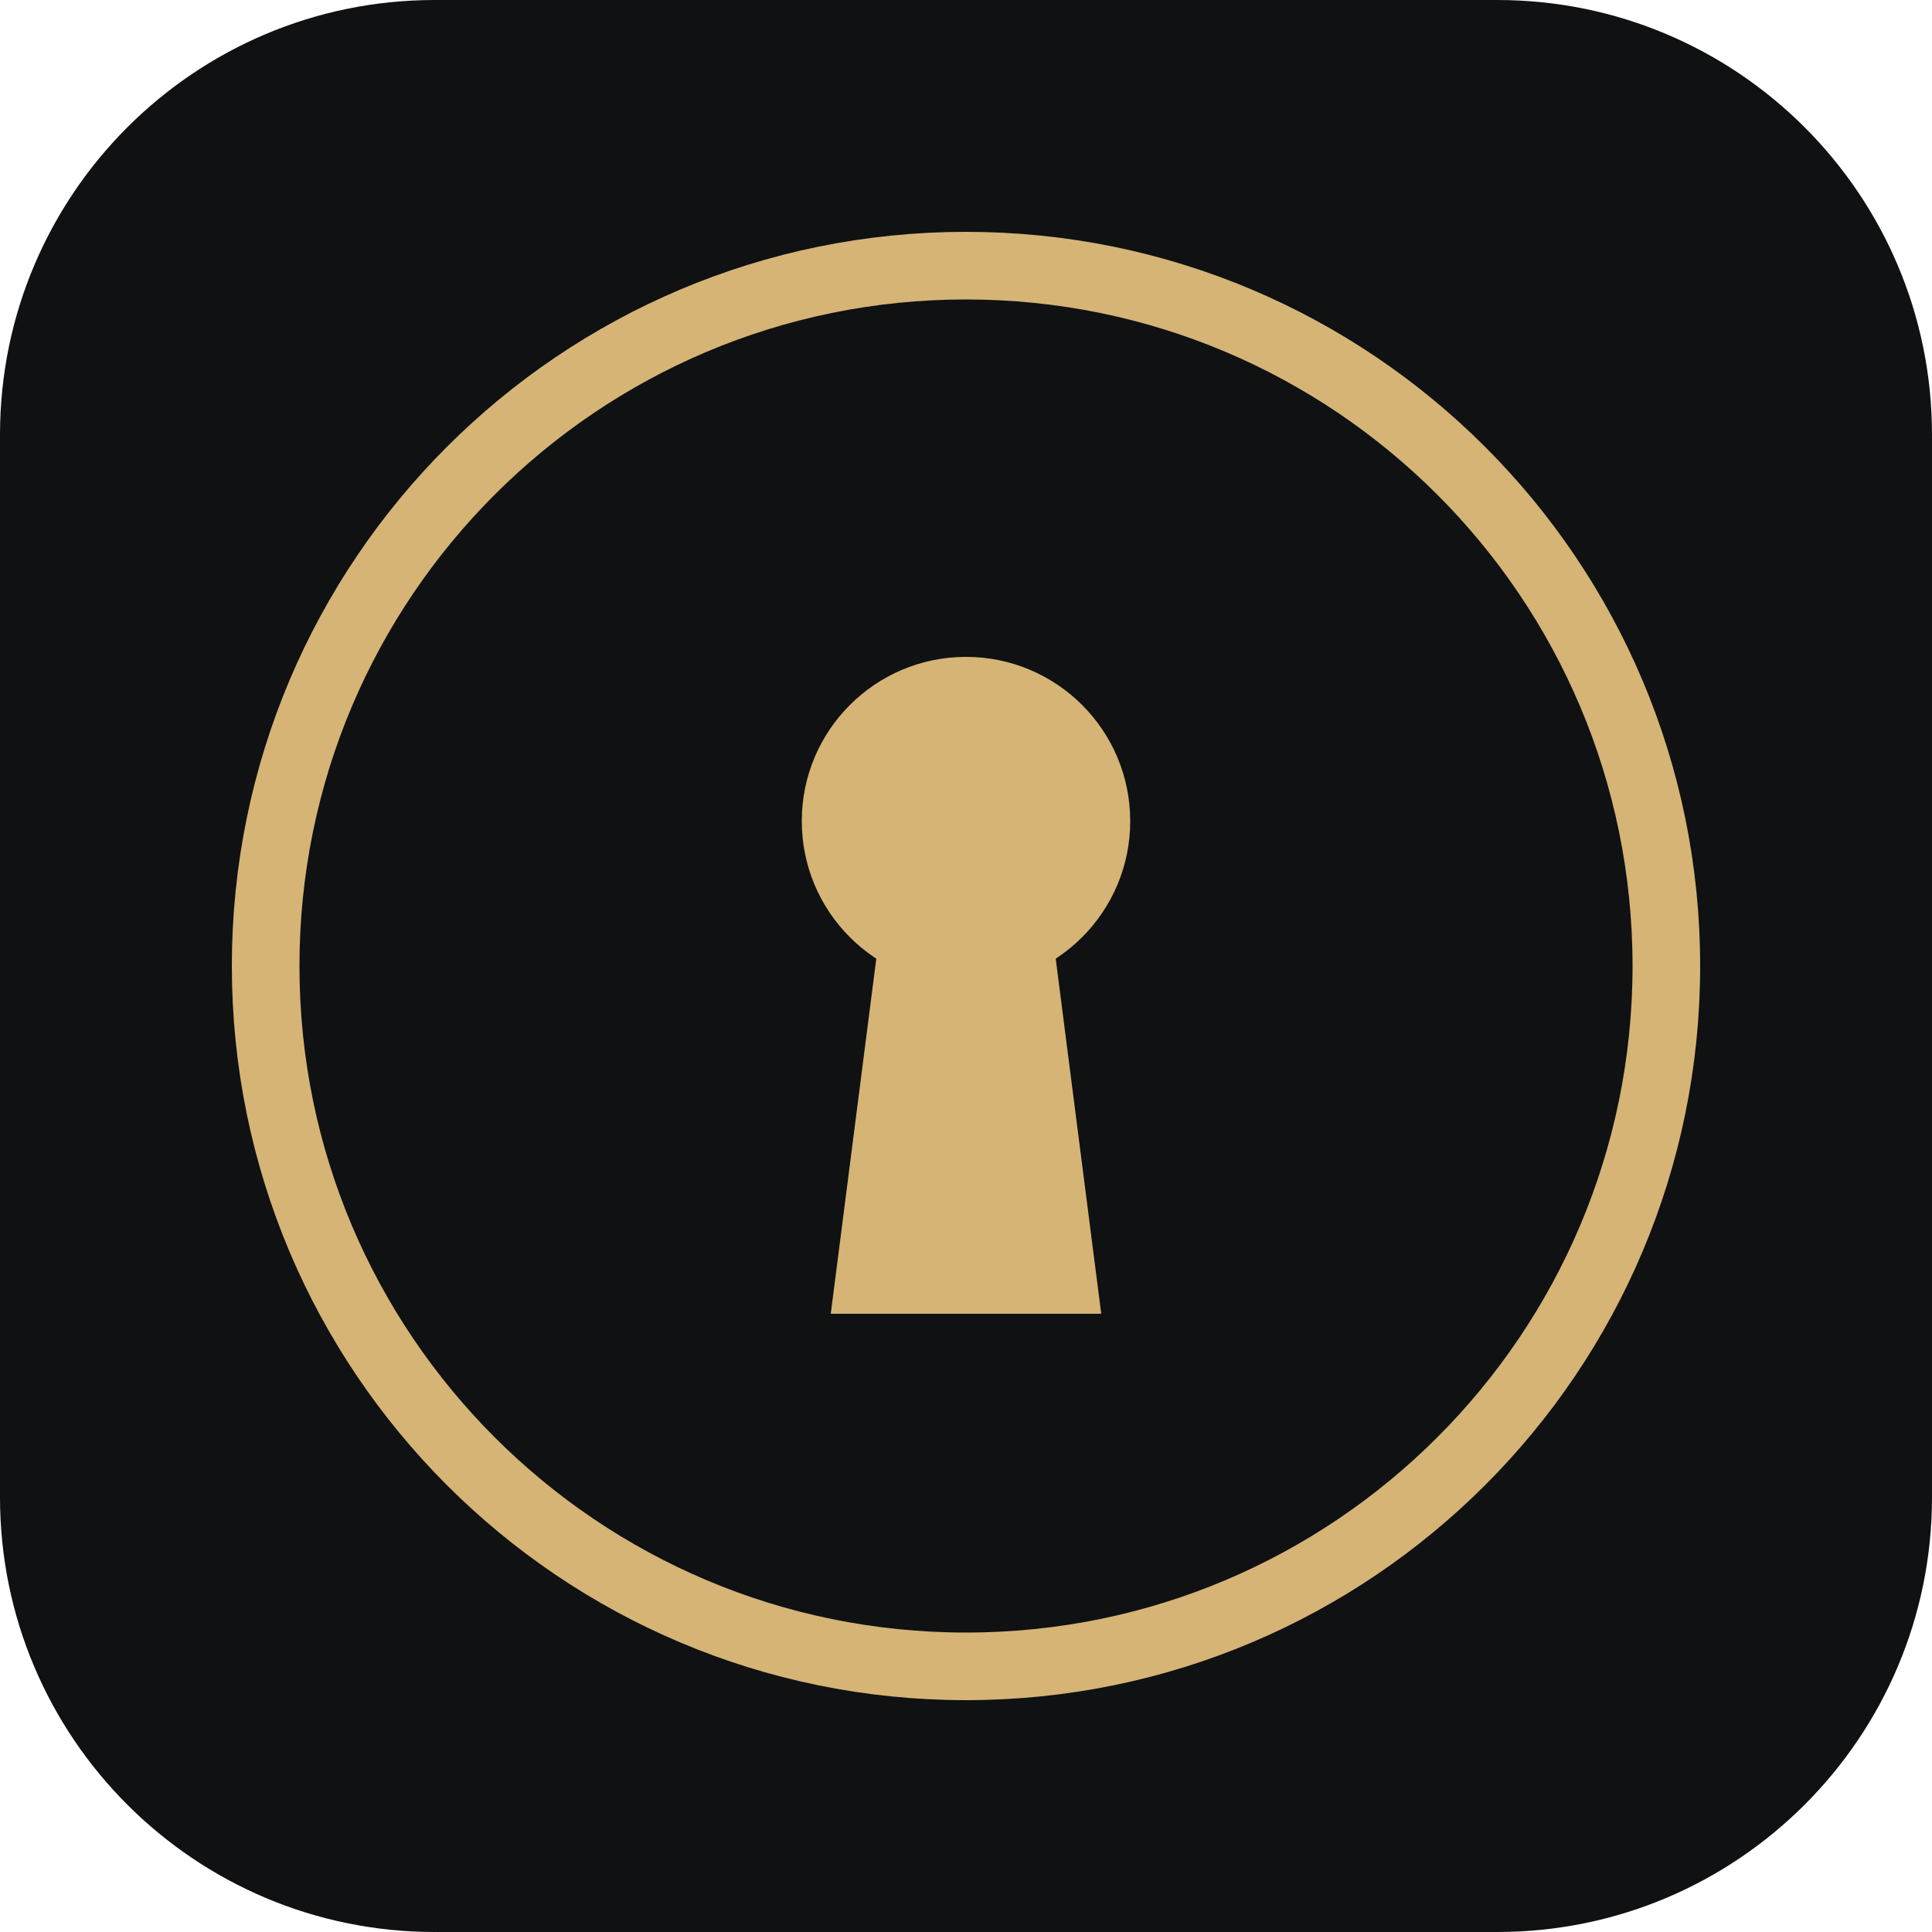
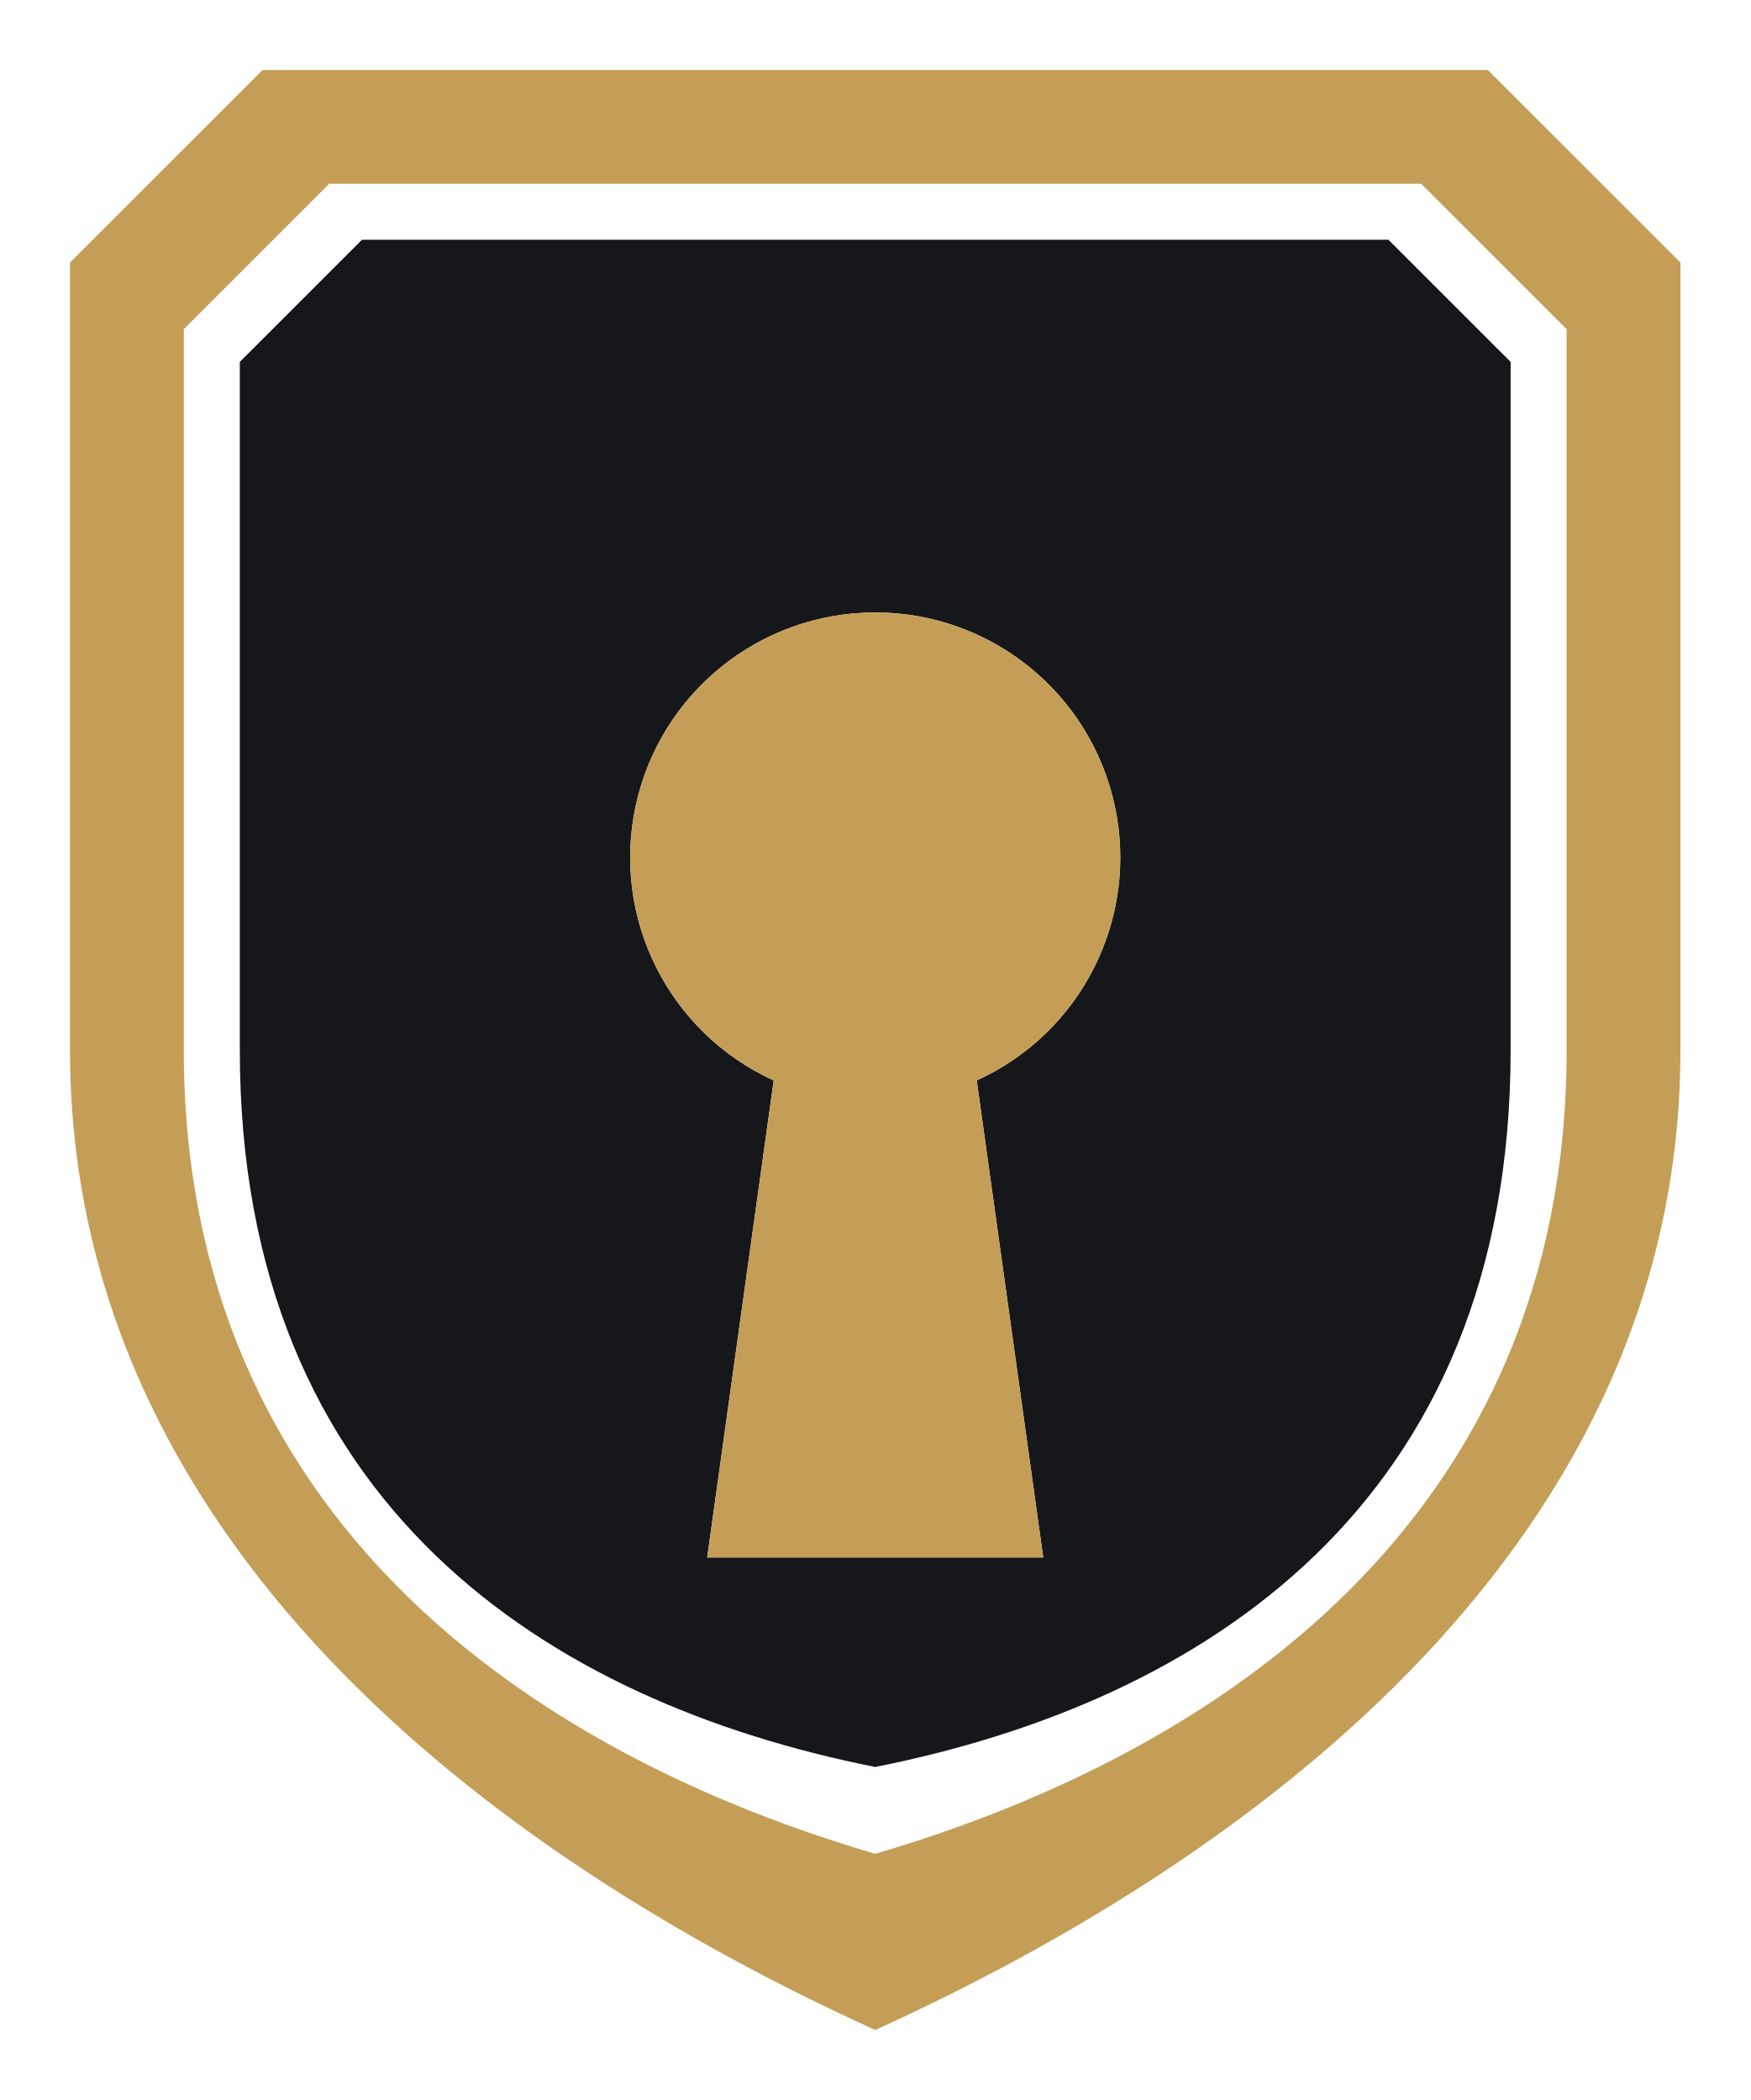
- <svg xmlns="http://www.w3.org/2000/svg" viewBox="0 0 40 40">
-   <rect width="40" height="40" rx="9" fill="#0f1113" />
-   <circle cx="20" cy="20" r="14.5" fill="none" stroke="#d5b475" stroke-width="1.4" />
-   <circle cx="20" cy="17" r="3.4" fill="#d5b475" />
-   <path d="M18.2 19.4 17.2 27.2h5.6l-1-7.8z" fill="#d5b475" />
+ <svg xmlns="http://www.w3.org/2000/svg" viewBox="0 0 100 120" width="100" height="120">
+   <g>
+     <path fill="#C49E56" fill-rule="evenodd" d="M4 15L15 4H85L96 15V60C96 88 72 106 50 116C28 106 4 88 4 60ZM10.5 18.81L18.81 10.5H81.19L89.5 18.81V60C89.5 86.7 69.72 100.15 50 105.93C30.28 100.15 10.5 86.7 10.5 60Z" />
+     <path fill="#15171A" fill-rule="evenodd" d="M13.7 20.68L20.68 13.7H79.32L86.3 20.68V60C86.3 86.06 68.61 97.27 50 100.97C31.4 97.27 13.7 86.06 13.7 60ZM44.2 61.74A14 14 0 1 1 55.8 61.74L59.6 89H40.4Z" />
+     <path fill="#C49E56" d="M44.2 61.74A14 14 0 1 1 55.8 61.74L59.6 89H40.4Z" />
+   </g>
</svg>
